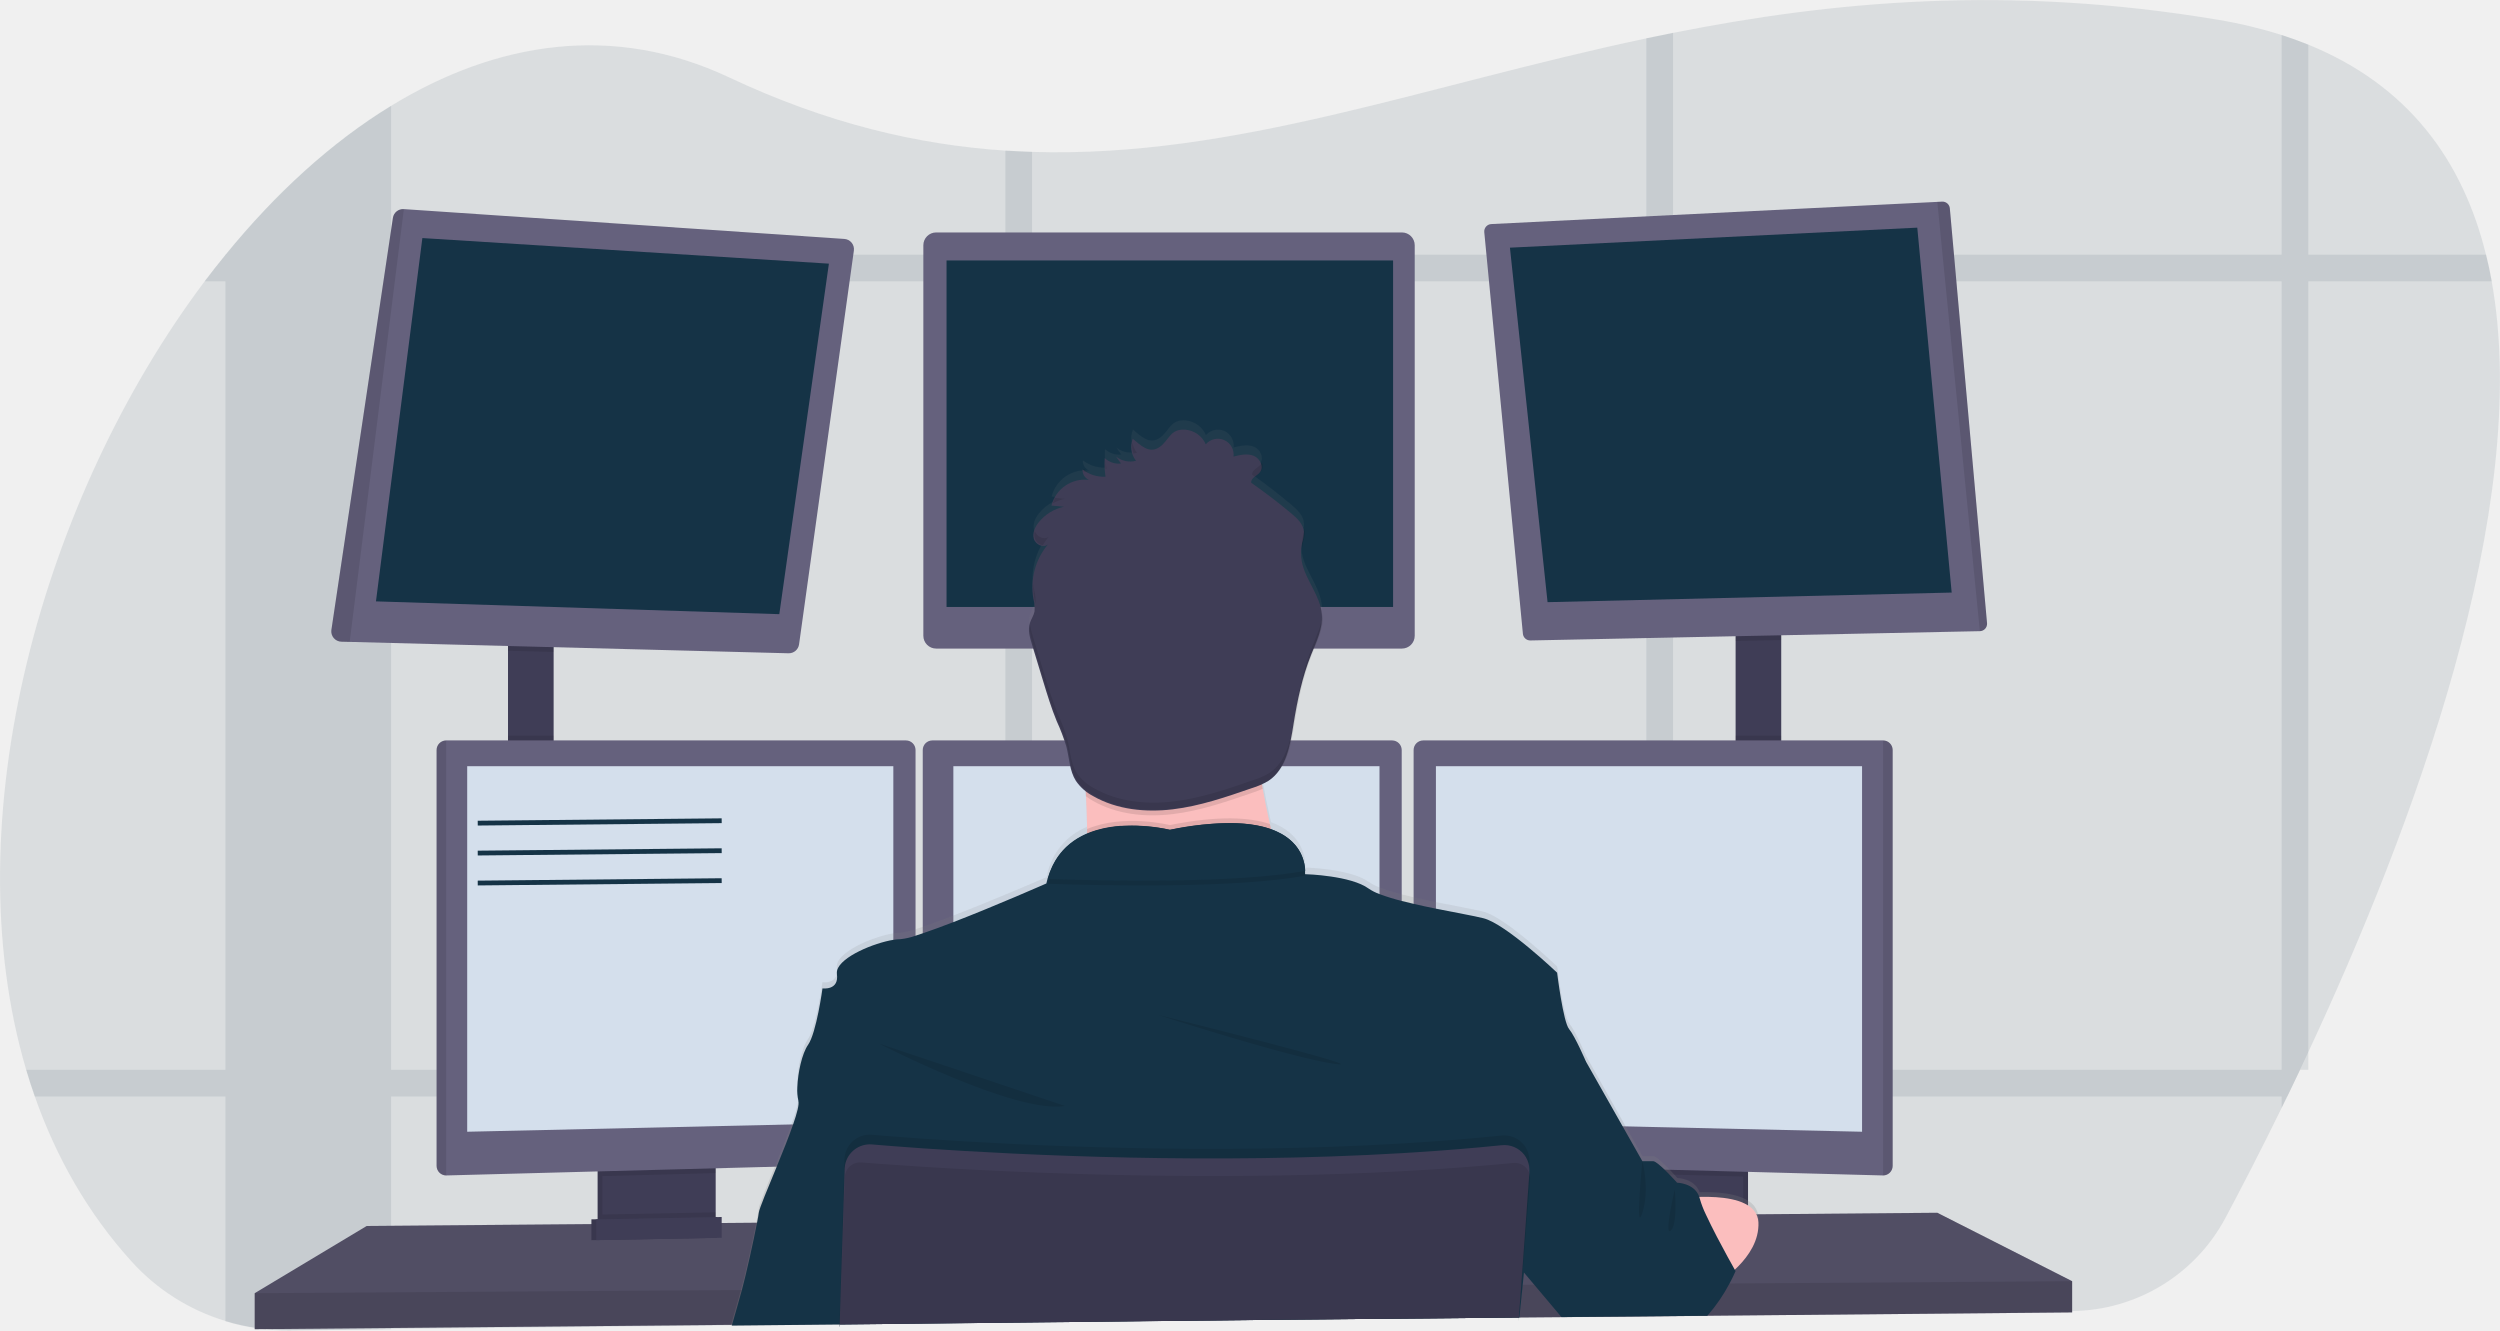
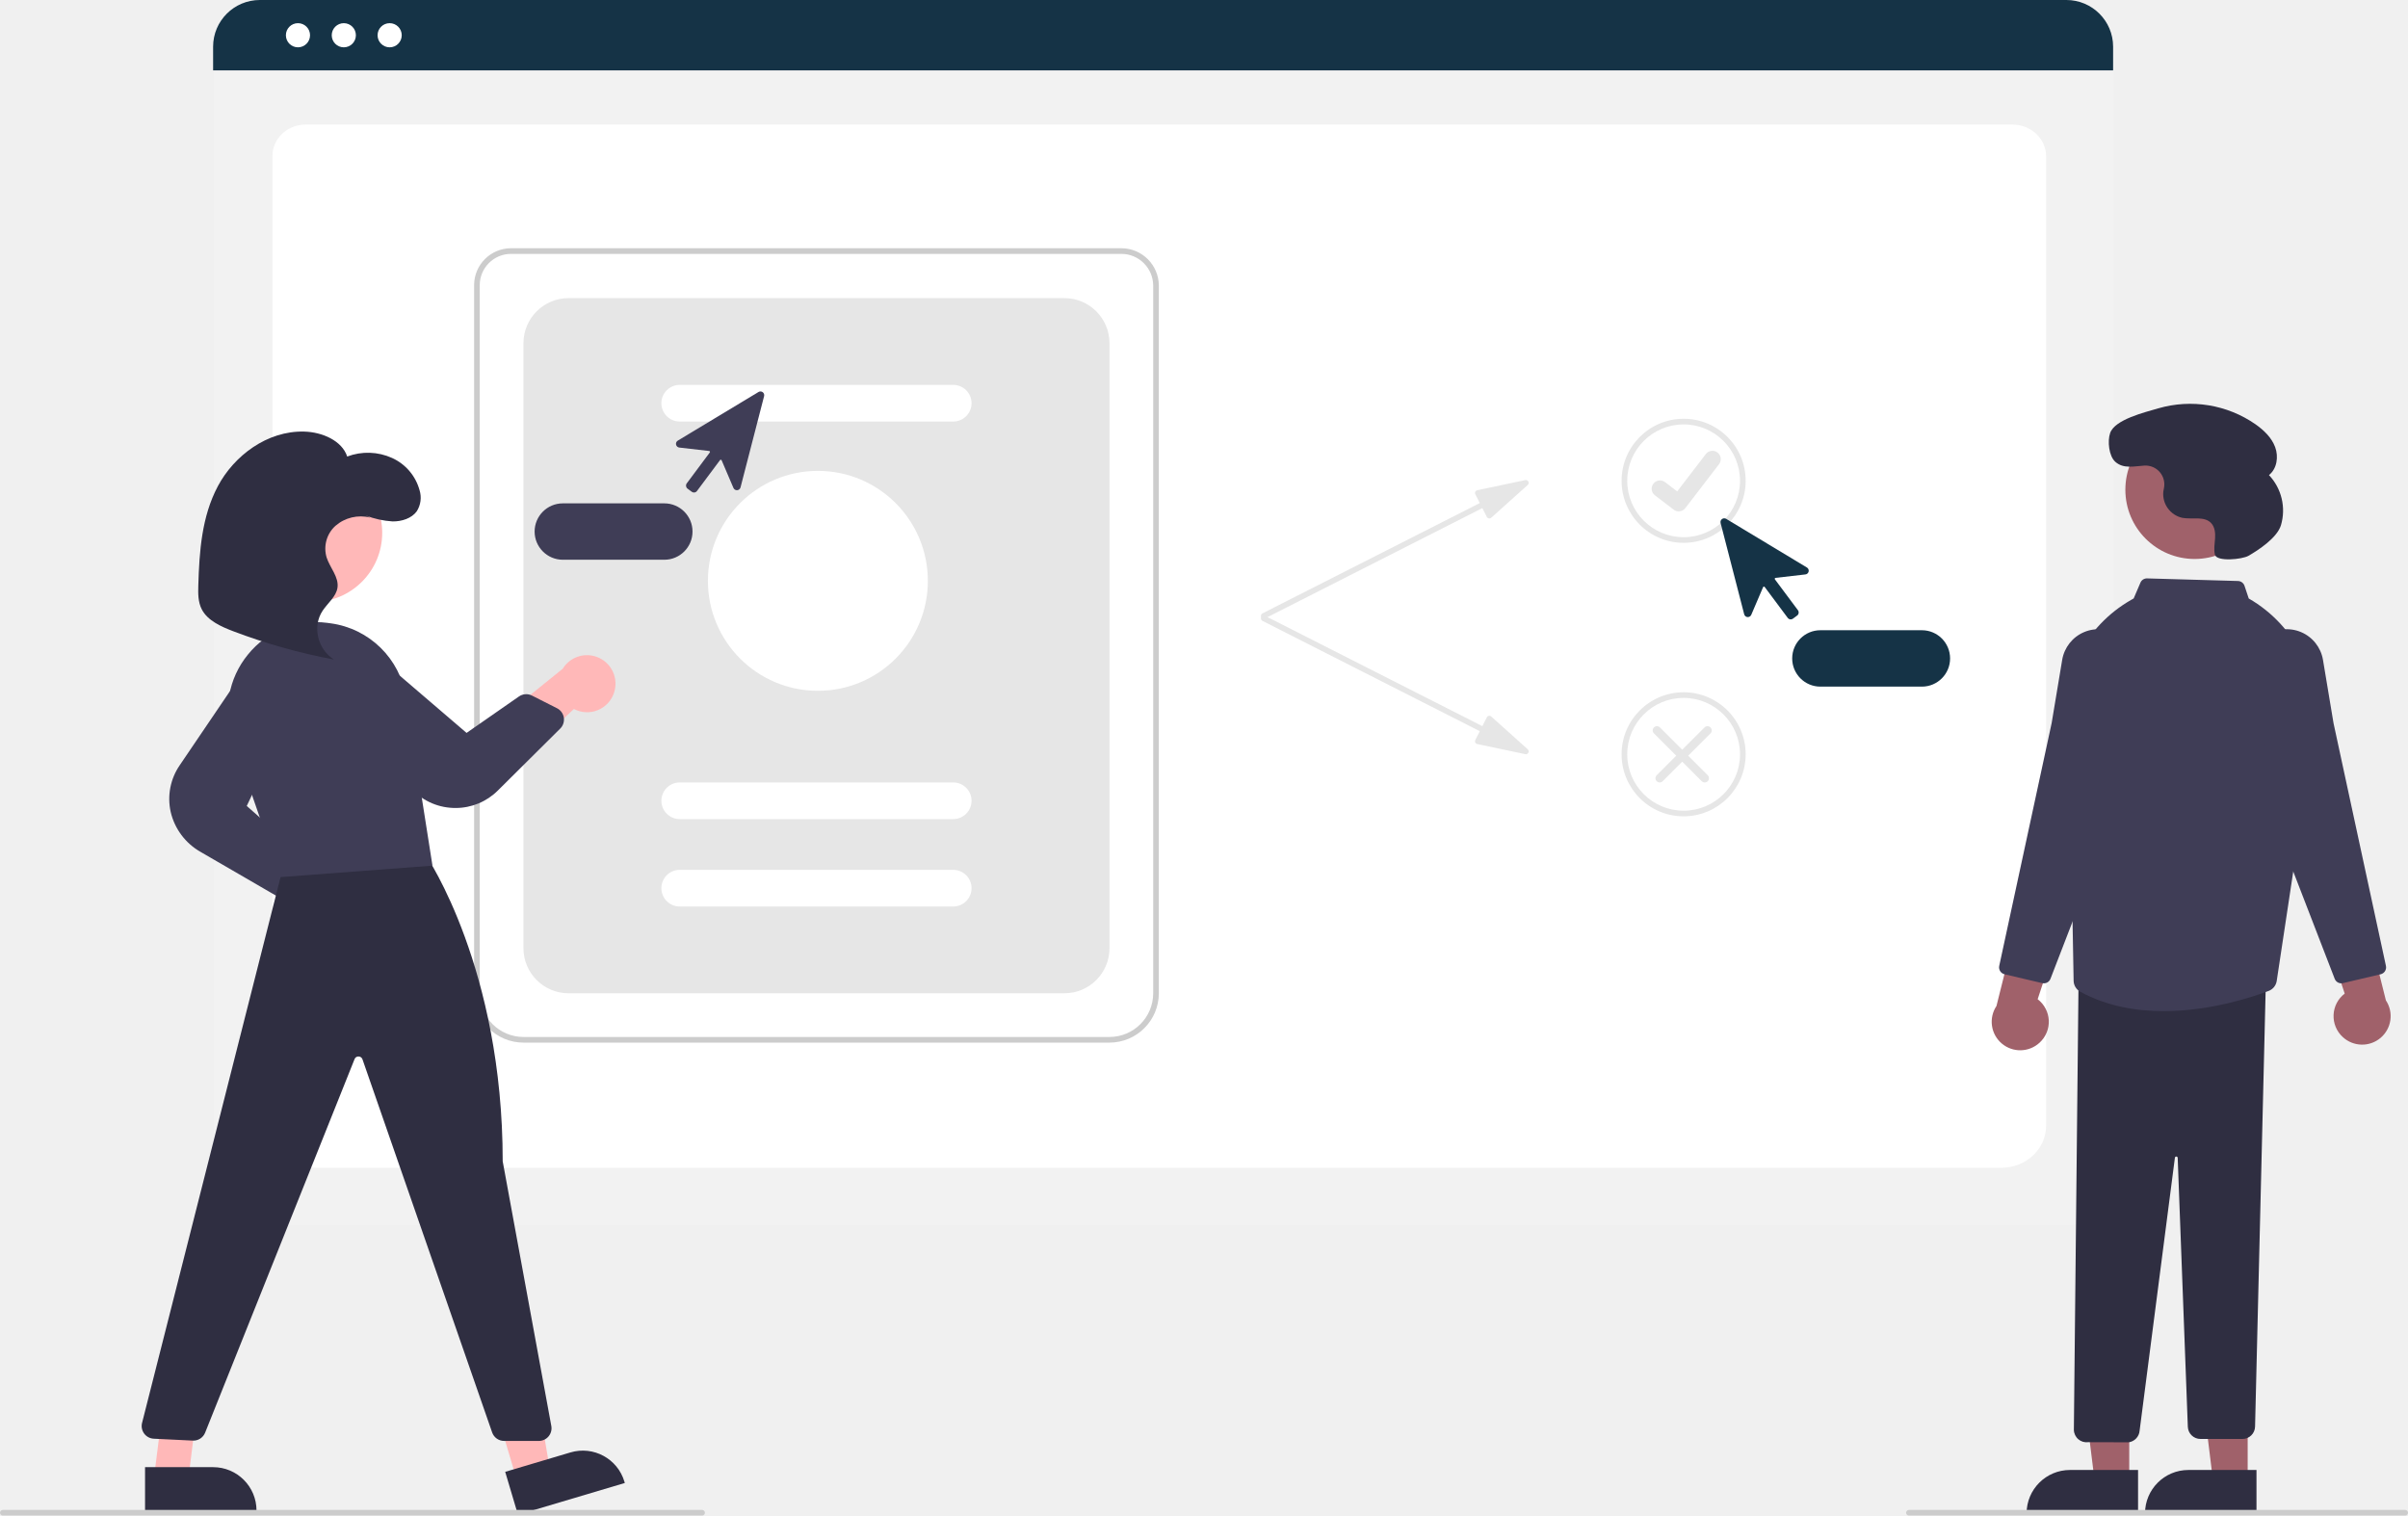
- <svg xmlns="http://www.w3.org/2000/svg" id="59725d3d-bdd8-4af0-9b66-49b8d09410bc" data-name="Layer 1" width="1041.32" height="554.17" viewBox="0 0 1041.32 554.17">
-   <defs>
-     <linearGradient id="dff037aa-d578-4bab-81e7-399360663117" x1="597.75" y1="725.44" x2="597.75" y2="347.69" gradientUnits="userSpaceOnUse">
-       <stop offset="0" stop-color="gray" stop-opacity="0.25" />
-       <stop offset="0.54" stop-color="gray" stop-opacity="0.12" />
-       <stop offset="1" stop-color="gray" stop-opacity="0.1" />
-     </linearGradient>
-   </defs>
-   <path d="M1040.82,611.12q-1.74,3.75-3.47,7.4-2.7,5.67-5.33,11.12c-.78,1.61-1.56,3.19-2.32,4.77-8.6,17.57-16.63,33.11-23.45,45.89A73.21,73.21,0,0,1,942.44,719l-151.65,1.65h-1.6l-13,.14-11.12.12-34.1.37-1.38,0-17.36.19h-.53l-107,1.16-95.51,1-11.11.12-69,.75H429l-44.75.48h-.48l-141.5,1.53-42.33.46a88.07,88.07,0,0,1-26.67-3.82,86.39,86.39,0,0,1-39.09-24.75C116,678.37,102.75,655,93.85,629.64q-1.93-5.49-3.6-11.12C59.44,514.37,97,380,164.6,290.08q4.25-5.64,8.64-11l.07-.08c20.79-25.52,44.1-46.84,68.93-62,44-26.91,92.75-34.49,140.7-11.9,40.57,19.12,78.45,28.11,115.17,30.55,3.71.24,7.42.42,11.11.53,84.23,2.65,163.17-27.7,255.87-47.29,3.69-.78,7.39-1.55,11.12-2.28,66.13-13.16,139.49-20.1,226.73-5.51a189.09,189.09,0,0,1,26.76,6.4q5.77,1.86,11.12,4c41.64,16.94,64.35,48.24,74,87.46q1.37,5.46,2.37,11.11C1134.3,384.41,1084.19,518.23,1040.82,611.12Z" transform="translate(-79.34 -172.91)" fill="#153346" opacity="0.1" />
-   <g opacity="0.1">
-     <path d="M242.24,217V726.62l-42.33.46a88.07,88.07,0,0,1-26.67-3.82V279h.07C194.1,253.45,217.41,232.13,242.24,217Z" transform="translate(-79.34 -172.91)" fill="#153346" />
-     <path d="M1117.24,290.08H164.6q4.25-5.64,8.64-11V279h941.63Q1116.24,284.43,1117.24,290.08Z" transform="translate(-79.34 -172.91)" fill="#153346" />
-     <path d="M1040.82,191.51v427h-3.47q-2.7,5.67-5.33,11.12c-.78,1.61-1.56,3.19-2.32,4.77V187.47Q1035.47,189.33,1040.82,191.51Z" transform="translate(-79.34 -172.91)" fill="#153346" />
-     <path d="M776.21,186.58V720.83l-11.12.12V188.86C768.78,188.08,772.48,187.31,776.21,186.58Z" transform="translate(-79.34 -172.91)" fill="#153346" />
-     <path d="M509.22,236.15V723.73l-11.11.12V235.62C501.82,235.86,505.53,236,509.22,236.15Z" transform="translate(-79.34 -172.91)" fill="#153346" />
-     <path d="M1037.35,618.52q-2.7,5.67-5.33,11.12H93.85q-1.93-5.49-3.6-11.12Z" transform="translate(-79.34 -172.91)" fill="#153346" />
-   </g>
-   <rect x="211.6" y="265.83" width="19" height="57.66" fill="#3f3d56" />
-   <rect x="722.93" y="262.83" width="19" height="61" fill="#3f3d56" />
-   <polygon points="863.1 533.65 863.1 546.65 711.18 548.05 709.56 548.08 651.82 548.61 650.44 548.63 632.89 548.78 632.37 548.78 525.39 549.77 349.78 551.4 349.63 551.4 304.98 551.82 304.5 551.83 106.1 553.65 106.1 538.65 152.75 510.65 246.35 509.87 248.35 509.86 249.01 509.85 251.01 509.82 295.95 509.45 297.96 509.44 298.6 509.43 300.6 509.42 315.01 509.3 315.39 509.29 350.94 508.99 351.23 508.99 628.63 506.65 635.42 506.6 636.1 506.6 641.28 506.55 678.93 506.24 680.93 506.21 682.78 506.19 683.74 506.19 695.45 506.1 697.77 506.07 700.88 506.05 710.63 505.96 726.1 505.83 728.1 505.81 731.58 505.79 732.23 505.79 806.94 505.15 863.1 533.65" fill="#65617d" />
-   <polygon points="863.1 533.65 863.1 546.65 711.18 548.05 709.56 548.08 651.82 548.61 650.44 548.63 632.89 548.78 632.37 548.78 525.39 549.77 349.78 551.4 349.63 551.4 304.98 551.82 304.5 551.83 106.1 553.65 106.1 538.65 152.75 510.65 246.35 509.87 248.35 509.86 249.01 509.85 251.01 509.82 295.95 509.45 297.96 509.44 298.6 509.43 300.6 509.42 315.01 509.3 315.39 509.29 350.94 508.99 351.23 508.99 628.63 506.65 635.42 506.6 636.1 506.6 641.28 506.55 678.93 506.24 680.93 506.21 682.78 506.19 683.74 506.19 695.45 506.1 697.77 506.07 700.88 506.05 710.63 505.96 726.1 505.83 728.1 505.81 731.58 505.79 732.23 505.79 806.94 505.15 863.1 533.65" opacity="0.2" />
-   <path d="M375.44,656.57v24.49a6.13,6.13,0,0,1-3.5,5.54,6,6,0,0,1-2.5.6l-34.9.74a6,6,0,0,1-2.7-.57,6.12,6.12,0,0,1-3.57-5.57V656.57Z" transform="translate(-79.34 -172.91)" fill="#3f3d56" />
-   <path d="M375.44,656.57v24.49a6.13,6.13,0,0,1-3.5,5.54,6,6,0,0,1-2.5.6l-34.9.74a6,6,0,0,1-2.7-.57,6.12,6.12,0,0,1-3.57-5.57V656.57Z" transform="translate(-79.34 -172.91)" opacity="0.1" />
-   <path d="M377.44,656.57v24.49a6.13,6.13,0,0,1-3.5,5.54,6,6,0,0,1-2.5.6l-34.9.74a6,6,0,0,1-2.7-.57,6.12,6.12,0,0,1-3.57-5.57V656.57Z" transform="translate(-79.34 -172.91)" fill="#3f3d56" />
-   <rect x="680.93" y="483.66" width="47.17" height="31.5" fill="#3f3d56" />
-   <rect x="680.93" y="483.66" width="47.17" height="31.5" opacity="0.1" />
-   <rect x="678.93" y="483.66" width="47.17" height="31.5" fill="#3f3d56" />
-   <polygon points="230.6 265.82 230.6 271.55 211.6 271.06 211.6 265.82 230.6 265.82" opacity="0.1" />
-   <path d="M435,277.31l-22.83,164a4.3,4.3,0,0,1-4.37,3.71L225,440.28l-3.47-.09a4.3,4.3,0,0,1-4.16-4.87L243,263.64a4.3,4.3,0,0,1,4.54-3.63L431,272.43A4.29,4.29,0,0,1,435,277.31Z" transform="translate(-79.34 -172.91)" fill="#65617d" />
-   <polygon points="175.93 99.16 156.6 250.49 324.6 255.82 345.26 109.82 175.93 99.16" fill="#153346" />
-   <rect x="384.6" y="96.82" width="204.67" height="173.33" rx="5.33" ry="5.33" fill="#65617d" />
-   <rect x="394.26" y="108.49" width="186" height="144.33" fill="#153346" />
-   <polygon points="741.93 262.82 741.93 266.61 722.93 267 722.93 262.82 741.93 262.82" opacity="0.1" />
-   <path d="M907,432.53a3.08,3.08,0,0,1-3,3.28L716.8,439.68a3.08,3.08,0,0,1-3.13-2.79L697.58,269.61a3.08,3.08,0,0,1,2.92-3.37L886.28,257l2-.1a3.07,3.07,0,0,1,3.22,2.8Z" transform="translate(-79.34 -172.91)" fill="#65617d" />
-   <polygon points="628.93 103.16 798.6 94.82 812.93 246.82 644.6 250.82 628.93 103.16" fill="#153346" />
-   <path d="M907,432.53a3.08,3.08,0,0,1-3,3.28L886.28,257l2-.1a3.07,3.07,0,0,1,3.22,2.8Z" transform="translate(-79.34 -172.91)" opacity="0.1" />
-   <path d="M247.57,260,225,440.28l-3.47-.09a4.3,4.3,0,0,1-4.16-4.87L243,263.64A4.3,4.3,0,0,1,247.57,260Z" transform="translate(-79.34 -172.91)" opacity="0.1" />
-   <rect x="211.6" y="306.41" width="19" height="17.08" opacity="0.1" />
-   <polygon points="298.1 483.65 298.1 488.62 250.93 489.88 250.93 483.65 298.1 483.65" opacity="0.1" />
-   <path d="M460.69,485.27v168.2a4,4,0,0,1-3.85,3.95l-191.65,5.1h-.05a4,4,0,0,1-3.95-3.95V485.27a4,4,0,0,1,3.95-3.95h191.6A4,4,0,0,1,460.69,485.27Z" transform="translate(-79.34 -172.91)" fill="#65617d" />
-   <path d="M265.19,481.32v181.2h-.05a4,4,0,0,1-3.95-3.95V485.27a4,4,0,0,1,3.95-3.95Z" transform="translate(-79.34 -172.91)" opacity="0.1" />
-   <polygon points="194.6 319.15 372.1 319.15 372.1 467.4 194.6 471.4 194.6 319.15" fill="#d4dfec" />
-   <rect x="722.93" y="306.41" width="19" height="17.42" opacity="0.1" />
-   <polygon points="726.1 483.65 726.1 490.06 678.93 488.8 678.93 483.65 726.1 483.65" opacity="0.1" />
-   <path d="M867.69,485.27v173.3a4,4,0,0,1-4,3.95h0L672,657.42a4,4,0,0,1-3.85-3.95V485.27a4,4,0,0,1,3.95-3.95h191.6A4,4,0,0,1,867.69,485.27Z" transform="translate(-79.34 -172.91)" fill="#65617d" />
-   <path d="M867.69,485.27v173.3a4,4,0,0,1-4,3.95h0V481.32h0A4,4,0,0,1,867.69,485.27Z" transform="translate(-79.34 -172.91)" opacity="0.1" />
-   <polygon points="775.6 319.15 598.1 319.15 598.1 467.4 775.6 471.4 775.6 319.15" fill="#d4dfec" />
-   <path d="M663.19,485.27v168.2a4,4,0,0,1-3.85,3.95l-191.65,5.1h0a4,4,0,0,1-4-3.95V485.27a4,4,0,0,1,3.95-3.95h191.6A4,4,0,0,1,663.19,485.27Z" transform="translate(-79.34 -172.91)" fill="#65617d" />
-   <polygon points="397.1 319.15 574.6 319.15 574.6 467.4 397.1 471.4 397.1 319.15" fill="#d4dfec" />
-   <polygon points="863.1 533.65 863.1 546.65 711.18 548.05 709.56 548.08 651.82 548.61 650.44 548.63 632.89 548.78 632.37 548.78 525.39 549.77 349.78 551.4 349.63 551.4 304.98 551.82 304.5 551.83 106.1 553.65 106.1 538.65 308.61 537.32 309.09 537.32 350.08 537.04 350.27 537.04 633.35 535.17 633.64 535.17 633.81 535.16 634.28 535.16 639.07 535.13 640.53 535.13 715.02 534.63 719.42 534.61 720.4 534.6 863.1 533.65" opacity="0.1" />
-   <circle cx="487.26" cy="272.16" r="51.33" fill="#fbbebe" />
-   <path d="M383.74,725.09c0-.11.06-.23.1-.35,1-3.59,2.78-9.66,4.11-14.51.17-.6.33-1.19.48-1.75,1.47-5.47,4.33-18.28,5.92-26.27.56-2.81,1-5,1.09-6.1.2-1.69,3.21-8.92,6.62-17.23,2.39-5.84,5-12.22,6.91-17.6a61.38,61.38,0,0,0,2.93-9.85,5.1,5.1,0,0,0,0-2.13,14.69,14.69,0,0,1-.48-3.5v0c-.23-6.2,1.62-16,4.48-20.11,3.5-5,6-23.66,6-23.66s5.18.75,6-3.53a6.15,6.15,0,0,0,.1-1.4,7.41,7.41,0,0,0-.09-1.11c-.89-6.24,14.72-12.88,23.5-14.31a19.67,19.67,0,0,1,3-.28,27.24,27.24,0,0,0,6.25-1.44q1.4-.43,3-1c3.68-1.24,8.08-2.88,12.75-4.68,17.56-6.81,38.82-16,38.82-16,.15-.71.32-1.39.51-2.06a27.71,27.71,0,0,1,16.35-18.93h0c0-.66,0-1.33,0-2,0-3.45-.15-7-.3-10.54,0-.69-.06-1.38-.1-2.07,0-.2,0-.41,0-.61s0-.35,0-.52c0-.7-.07-1.4-.11-2.09l-.18-.14a16.41,16.41,0,0,1-3.9-4.2,15.27,15.27,0,0,1-1.42-3c-1.25-3.39-1.54-7.17-2.38-10.75l-.18-.74a84,84,0,0,0-4-10.58c-2.21-5.42-3.91-11-5.6-16.65q-1.54-5.13-3.11-10.28l-1.58-5.24c-.3-1-.6-2-.83-3v0a13.27,13.27,0,0,1-.26-1.4,0,0,0,0,1,0,0,10,10,0,0,1,.24-4.61,32.09,32.09,0,0,1,1.32-3,7.87,7.87,0,0,0,.5-1.38v0a3,3,0,0,0,.08-.32,5.65,5.65,0,0,0,.11-1.08,18.46,18.46,0,0,0-.52-3.89.07.07,0,0,1,0-.05,2.56,2.56,0,0,0-.05-.27,25.48,25.48,0,0,1-.36-3,28.45,28.45,0,0,1,3.47-15.57l.19-.36a25.22,25.22,0,0,1,1.84-2.78h0c.31-.42.63-.82,1-1.22-1.4,1.34-3.7.75-5-.69a3.61,3.61,0,0,1-.55-.75,3.81,3.81,0,0,1-.23-.45c-.05-.12-.09-.25-.13-.38-.7-2.45.52-5.06,2.12-7.05a18.49,18.49,0,0,1,5.74-4.7h0a3.84,3.84,0,0,1,.4-.21,17.12,17.12,0,0,1,2.64-1.06h0a15.06,15.06,0,0,1,1.63-.44l-3.71-.34-1.5-.14a14.49,14.49,0,0,1,13-10.91h1.08a11.73,11.73,0,0,1,1.57.13,4.44,4.44,0,0,1-2.65-4.33,14.41,14.41,0,0,0,9.19,3.06h.38a30,30,0,0,1-.34-3.27h0a0,0,0,0,1,0,0,0,0,0,0,1,0,0,33.19,33.19,0,0,1,0-4.46,8.44,8.44,0,0,0,6.78,2.26l-2.08-2.9a9.49,9.49,0,0,0,6.56,2.05l.48-.05a7,7,0,0,0,1.19-.23l.09,0c-.19-.24-.36-.49-.53-.75l-.06-.12a9.67,9.67,0,0,1-1-2.09,6.59,6.59,0,0,1-.24-.87h0a8.75,8.75,0,0,1,.45-5.45c3.23,2.7,6.77,6.39,11,3.6s4.37-7.91,11-7.39a10.2,10.2,0,0,1,8.41,6.12,6.75,6.75,0,0,1,7.67-1.75,6.85,6.85,0,0,1,3.88,6.89c2.75-.69,5.71-1.37,8.35-.33s4.34,4.41,2.84,6.66a1.43,1.43,0,0,1-.14.2c-1.23,1.59-3.95,2.46-3.66,4.46l.42.3,1.3.94a.05.05,0,0,1,0,0q7.65,5.52,14.9,11.6c2.48,2.08,5.12,4.58,5.29,7.83a8.64,8.64,0,0,1-.24,2.37h0c-.16.78-.38,1.56-.55,2.34a19.51,19.51,0,0,0-.34,6.05h0c.07.59.16,1.17.27,1.76,1.53,7.73,7.71,14.11,8.32,22l0,.56a17.78,17.78,0,0,1-.07,2.53c-.46,4.8-2.68,9.41-4.48,14-.11.28-.22.56-.32.84-3.47,9-5.47,18.59-7,28.16a100.26,100.26,0,0,1-2,10.09A26.73,26.73,0,0,1,611,492.07a16.22,16.22,0,0,1-3.36,3,18.67,18.67,0,0,1-2.65,1.41s0,0,0,.06c.11.61.2,1.22.31,1.83.06.32.11.64.17,1h0a.14.14,0,0,0,0,.06c.84,4.73,1.8,9.36,2.81,13.76l.51,2.19c12.6,4.55,14.09,13.87,14.18,17.44a9.64,9.64,0,0,1,0,1.43s19,.5,26.5,6a20.34,20.34,0,0,0,4.51,2.3,83,83,0,0,0,9.25,2.89c1.61.42,3.29.83,5,1.23,3,.69,6.18,1.36,9.25,2,8.19,1.65,15.9,3,19.81,4,9.33,2.36,30.67,22.82,30.67,22.82s2.5,20.64,5,23.65,7,13.59,7,13.59l16.54,29.41,7,12.37h4.5c.62,0,1.84.88,3.21,2.1,1.19,1.06,2.51,2.38,3.67,3.58l1.92,2.05,1.2,1.33s7.27.18,9.24,5.93c5.92-.17,13.19.22,18.28,2.5a14.14,14.14,0,0,1,2,1.08,8.68,8.68,0,0,1,4.13,5.66,8.34,8.34,0,0,1,.18,1.44c0,.57,0,1.14,0,1.7-.36,7.57-5.29,13.87-9.82,18.11l.32.57s-.15.36-.44,1c-.08.19-.18.4-.29.64h0c-.59,1.26-1.53,3.15-2.76,5.36a63.31,63.31,0,0,1-9.57,13.17l-.29.3-57.74.53-.17-.2L719.87,708l-5.57-6.64-.17-.21-.16,1.59-.54,5.3-1.3,12.81-.07.64,0,.17-.15,1.48.11-1.48h-.29l-107,1L429.11,724.6l0,.84h-.14l0-.84-44.75.48Z" transform="translate(-79.34 -172.91)" fill="url(#dff037aa-d578-4bab-81e7-399360663117)" />
-   <path d="M617.94,550.07s-99.5,12-90,0c3.44-4.34,4.39-17.2,4.2-31.85-.06-4.45-.22-9.06-.45-13.65-1.1-22-3.75-43.5-3.75-43.5s87-41,77-8.5c-4,13.13-2.69,31.57.35,48.88.89,5.05,1.92,10,3,14.7A344.67,344.67,0,0,0,617.94,550.07Z" transform="translate(-79.34 -172.91)" fill="#fbbebe" />
-   <path d="M617.94,550.07s-99.5,12-90,0c3.44-4.34,4.39-17.2,4.2-31.85,15.17-6.48,34.47-1.65,34.47-1.65,20.32-4.05,33.35-3.26,41.68-.42A344.67,344.67,0,0,0,617.94,550.07Z" transform="translate(-79.34 -172.91)" opacity="0.1" />
-   <path d="M429.08,725.44l0-.84,175.62-1.91,107-1H712l-.11,1.48.15-1.48h.19l0-.17,1.37-13.45.52-5.09.16-1.59.14-1.33,6.18-20.61,6.18-20.58,5.2-17.33,7.94-26.48s-4.5-10.5-7-13.5-5-23.5-5-23.5-21.34-20.33-30.67-22.67c-3.91-1-11.63-2.33-19.83-4-3.07-.62-6.22-1.28-9.25-2-1.71-.39-3.39-.8-5-1.21a87.91,87.91,0,0,1-9.25-2.86,20.7,20.7,0,0,1-4.5-2.29c-7.35-5.39-25.77-6-26.48-6h0a.42.42,0,0,1,0-.07v-.09a10.26,10.26,0,0,0,0-1.26c0-.4,0-.87-.09-1.4,0-.16,0-.33-.07-.5-.05-.36-.11-.74-.2-1.14a5,5,0,0,0-.12-.53,17.21,17.21,0,0,0-1.25-3.49c-.07-.16-.16-.33-.24-.49a18.25,18.25,0,0,0-1.7-2.63c-.13-.17-.27-.35-.42-.52a19.58,19.58,0,0,0-2.72-2.64c-.27-.21-.55-.43-.84-.63a4.67,4.67,0,0,0-.51-.36l-.89-.58-.83-.48c-.73-.4-1.5-.79-2.34-1.16-.26-.12-.54-.23-.82-.34s-.72-.28-1.09-.42l-.06,0L608,518c-.57-.19-1.15-.36-1.76-.53l-.93-.24-1-.23-1-.21c-1-.2-2.07-.38-3.19-.52l-1.14-.14-1.17-.12-1.21-.1-1.72-.1-2-.07a124.68,124.68,0,0,0-26.24,2.79,72.27,72.27,0,0,0-18.26-1.68l-.87,0-1,.06-.64,0-1.29.12c-.43,0-.87.09-1.3.15s-.88.11-1.31.18l-.66.11c-.65.11-1.31.23-2,.37q-.33.06-.66.15c-.87.19-1.74.42-2.6.68-.43.12-.86.26-1.29.41-.22.06-.43.14-.64.22l-.64.23-.63.25-.75.3c-.38.16-.75.33-1.12.51-.21.09-.42.19-.62.3s-.41.2-.6.31a27.75,27.75,0,0,0-6.21,4.38l-.51.49-.5.51c-.17.17-.33.35-.49.53a23.82,23.82,0,0,0-1.82,2.25c-.16.21-.31.42-.46.64a26.69,26.69,0,0,0-1.72,2.92c-.13.24-.25.49-.37.73a32.7,32.7,0,0,0-2,5.25q-.28,1-.51,2S494,550.24,476.44,557c-4.67,1.8-9.07,3.43-12.75,4.66-1.07.36-2.07.69-3,1a26.7,26.7,0,0,1-6.25,1.44,19.67,19.67,0,0,0-3,.28c-8.07,1.31-21.9,7-23.41,12.71a3.69,3.69,0,0,0-.1,1.4s0,.07,0,.11c1,7-6,6-6,6s-2.5,18.5-6,23.5c-2.53,3.6-4.26,11.63-4.48,17.69v0a19.61,19.61,0,0,0,.44,5.63c0,.05,0,.1,0,.14.4,1.34-.56,5-2.19,9.69-1.77,5.15-4.35,11.55-6.83,17.59-3.74,9.12-7.26,17.4-7.48,19.22-.09.81-.35,2.26-.71,4.13-1.46,7.62-4.7,22.13-6.3,28-1.19,4.38-2.92,10.38-4.11,14.5,0,.12-.07.24-.1.35L429,724.6l0,.84h.14Z" transform="translate(-79.34 -172.91)" fill="#153346" />
-   <path d="M445.44,607.57s57,29.5,77.5,26Z" transform="translate(-79.34 -172.91)" opacity="0.1" />
-   <path d="M561.44,595.57s55.5,18,74,20.5S561.44,595.57,561.44,595.57Z" transform="translate(-79.34 -172.91)" opacity="0.1" />
-   <path d="M623,537.65c-29,5.34-83.6,4.19-107.2,3.38,8.65-31,50.83-20.46,50.83-20.46C618.84,510.15,622.84,531.77,623,537.65Z" transform="translate(-79.34 -172.91)" opacity="0.1" />
-   <path d="M623,535.65c-29,5.34-83.6,4.19-107.2,3.38,8.65-31,50.83-20.46,50.83-20.46C618.84,508.15,622.84,529.77,623,535.65Z" transform="translate(-79.34 -172.91)" fill="#153346" />
-   <path d="M776.94,672.32s34.16-5.25,34.83,9.75-17.42,25.48-17.42,25.48Z" transform="translate(-79.34 -172.91)" fill="#fbbebe" />
-   <path d="M605.29,501.45a47,47,0,0,1-4.5,1.74c-10.78,3.72-21.65,7.47-33,8.83s-23.26.16-33.16-5.5a28.77,28.77,0,0,1-3-1.95c-1.1-22-3.75-43.5-3.75-43.5s87-41,77-8.5C600.9,465.7,602.25,484.14,605.29,501.45Z" transform="translate(-79.34 -172.91)" opacity="0.1" />
-   <path d="M552.52,364.84a9.47,9.47,0,0,1-8.32-1.75l2.08,2.89a8.47,8.47,0,0,1-6.78-2.25,34.08,34.08,0,0,0,.32,7.75,14.52,14.52,0,0,1-9.56-3,4.42,4.42,0,0,0,2.64,4.31,14.34,14.34,0,0,0-15.6,10.71l5.22.48a18.47,18.47,0,0,0-10.44,6.37c-1.6,2-2.82,4.56-2.12,7s4.08,4,5.92,2.26a27.94,27.94,0,0,0-6.1,22.79,14.47,14.47,0,0,1,.46,5.26c-.33,1.65-1.37,3.08-1.89,4.69-1,2.92-.05,6.09.84,9l4.69,15.42c1.7,5.57,3.39,11.15,5.61,16.54a82.08,82.08,0,0,1,4,10.51c1.26,4.84,1.31,10.14,4,14.37a19.93,19.93,0,0,0,7.18,6.33c9.89,5.66,21.84,6.86,33.16,5.5s22.18-5.11,32.95-8.83a31,31,0,0,0,6.84-3c7.45-4.88,9.11-14.86,10.5-23.65,1.55-9.8,3.62-19.58,7.29-28.8,2.18-5.49,5-11.06,4.52-16.94-.61-7.81-6.79-14.14-8.32-21.82a19,19,0,0,1,.07-7.77,17.66,17.66,0,0,0,.79-4.7c-.17-3.22-2.81-5.7-5.29-7.77Q609.11,380,600.52,374c-.29-2,2.43-2.86,3.66-4.44,1.74-2.23-.06-5.77-2.7-6.81s-5.6-.36-8.35.33a6.59,6.59,0,0,0-11.55-5.11,10.2,10.2,0,0,0-8.42-6.08c-6.63-.52-6.76,4.55-11,7.34s-7.74-.89-11-3.57A9.28,9.28,0,0,0,552.52,364.84Z" transform="translate(-79.34 -172.91)" fill="#3f3d56" />
-   <path d="M802.27,702.32s-.89,2.12-2.53,5.19a69,69,0,0,1-9,13.17l-.27.29-1.62,0-57.74.53-1.38,0-.17-.2-11.2-13.29L714.14,703l-.17-.21-.36-.42-.2-.24-.26-.31-8.21-9.74,3-12.5,5.11-21.06.13-.51,1-4,.71-3,2.38-9.78,8.16-33.65,14.5,7.5,15.29,27,8.21,14.5h4.5c.85,0,2.8,1.64,4.76,3.53.7.67,1.4,1.38,2,2,1.78,1.84,3.19,3.42,3.19,3.42s7.29.16,9.25,5.9a7,7,0,0,1,.25.85,40.3,40.3,0,0,0,2.53,6.56c1.29,2.81,2.91,6,4.55,9.19,3.05,5.85,6.15,11.42,7.29,13.44l.14.25Z" transform="translate(-79.34 -172.91)" fill="#153346" />
-   <path d="M716.37,657.17l-.1,1.43v.1l-.17,2.3-1.33,18.51-1.61,22.3-.46,6.28-1,13.44v.17l-107,1L429.11,724.6l0,.84h-.14l0-.84v-.28l.45-14.36.86-28.06.74-23.79.07-2.37a10.53,10.53,0,0,1,11.42-10.17c4.72.4,10.85.89,18.18,1.41l3,.22c42.33,2.94,120.56,6.74,199.5,2,1.66-.09,3.33-.19,5-.31,12.24-.77,24.47-1.76,36.58-3a10.53,10.53,0,0,1,11.6,11.23Z" transform="translate(-79.34 -172.91)" opacity="0.1" />
-   <path d="M429.08,725.44l0-.84,175.62-1.91,107-1H712v-.17l1-13.44.43-6,1.64-22.61,1.29-17.9,0-.44a10.62,10.62,0,0,0-.11-2.47.3.3,0,0,0,0-.1,10.39,10.39,0,0,0-2-4.64,10.54,10.54,0,0,0-9.42-4c-12.11,1.24-24.34,2.23-36.58,3-1.67.12-3.34.22-5,.31-78.94,4.69-157.17.89-199.5-2l-3-.22c-7.33-.52-13.46-1-18.18-1.41a10.54,10.54,0,0,0-11.24,8.53,11,11,0,0,0-.18,1.64l-.68,22.16L429.54,710l-.44,14.36v.28l0,.84Z" transform="translate(-79.34 -172.91)" fill="#3f3d56" />
-   <path d="M716.67,664.18l-1.23,15.33-1.83,22.85-.46,5.72-1,12.81-.06.64v.17h0l-.15,1.48.11-1.48h-.29l-107,1L429.11,724.6v-.28l.49-14.36,1-28.06.64-18.65A6.36,6.36,0,0,1,434.3,658a6.25,6.25,0,0,1,3.78-.9c2.1.17,4.68.37,7.69.59,4.89.36,10.92.78,17.94,1.22,13,.82,29.31,1.7,48,2.42,52,2,122.2,2.67,188.88-3.17,3-.26,6.1-.55,9.13-.84a6.26,6.26,0,0,1,3.48.66,5.16,5.16,0,0,1,.86.54,6.14,6.14,0,0,1,2,2.46,3.56,3.56,0,0,1,.25.61A6.28,6.28,0,0,1,716.67,664.18Z" transform="translate(-79.34 -172.91)" opacity="0.1" />
-   <path d="M377.44,677.87v3.19a6.13,6.13,0,0,1-3.5,5.54l-40.1.77a6.12,6.12,0,0,1-3.57-5.57v-3Z" transform="translate(-79.34 -172.91)" opacity="0.1" />
-   <polygon points="298.6 515.57 246.35 516.57 246.35 507.9 298.6 506.9 298.6 515.57" fill="#3f3d56" />
-   <polygon points="298.6 515.57 246.35 516.57 246.35 507.9 298.6 506.9 298.6 515.57" opacity="0.1" />
-   <polygon points="300.6 515.57 248.35 516.57 248.35 507.9 300.6 506.9 300.6 515.57" fill="#3f3d56" />
-   <g opacity="0.1">
-     <path d="M552.93,361.56a9.75,9.75,0,0,1-1.89-4.34,9.49,9.49,0,0,0,.42,4.6A9,9,0,0,0,552.93,361.56Z" transform="translate(-79.34 -172.91)" />
-     <path d="M540.23,368.2a35.12,35.12,0,0,1-.37-3.7c0,1.23,0,2.47,0,3.71Z" transform="translate(-79.34 -172.91)" />
-     <path d="M621.73,401.57a18.34,18.34,0,0,1,.36-2.65,18,18,0,0,0,.8-4.69,6.16,6.16,0,0,0-.16-1.06c-.17.92-.44,1.84-.64,2.75A19.14,19.14,0,0,0,621.73,401.57Z" transform="translate(-79.34 -172.91)" />
-     <path d="M600.93,370.67l1.09.79a19.71,19.71,0,0,0,2.57-2.22,3.67,3.67,0,0,0,.38-3.64,3,3,0,0,1-.38.64C603.36,367.82,600.64,368.69,600.93,370.67Z" transform="translate(-79.34 -172.91)" />
-     <path d="M518.76,380.29a12.32,12.32,0,0,0-.87,2.28,18.16,18.16,0,0,1,5-1.89Z" transform="translate(-79.34 -172.91)" />
-     <path d="M532.55,369.41a14.83,14.83,0,0,1-1.88-1.23,4.25,4.25,0,0,0,.09,1.18A11.86,11.86,0,0,1,532.55,369.41Z" transform="translate(-79.34 -172.91)" />
-     <path d="M630.32,428.33c-.41,4.85-2.67,9.52-4.5,14.12-3.67,9.22-5.74,19-7.29,28.81-1.39,8.79-3,18.77-10.5,23.64a30,30,0,0,1-6.83,3c-10.78,3.73-21.65,7.47-33,8.83s-23.26.17-33.16-5.49a20,20,0,0,1-7.18-6.33c-2.67-4.23-2.72-9.53-4-14.37a82.21,82.21,0,0,0-4-10.52c-2.21-5.38-3.91-11-5.6-16.53q-2.35-7.71-4.69-15.43a28.81,28.81,0,0,1-1.14-4.75c-.39,2.56.37,5.24,1.14,7.75q2.34,7.73,4.69,15.43c1.69,5.57,3.39,11.15,5.6,16.53a82.21,82.21,0,0,1,4,10.52c1.26,4.84,1.31,10.14,4,14.37a20,20,0,0,0,7.18,6.33c9.9,5.66,21.84,6.85,33.16,5.49s22.18-5.1,33-8.83a30,30,0,0,0,6.83-3c7.45-4.87,9.11-14.85,10.5-23.64,1.55-9.81,3.62-19.59,7.29-28.81,2.18-5.48,5-11.05,4.52-16.94C630.34,428.45,630.32,428.39,630.32,428.33Z" transform="translate(-79.34 -172.91)" />
-     <path d="M510.63,424.46s0-.07,0-.11a14,14,0,0,0-.46-5.25,26.59,26.59,0,0,1-.39-3.32,27.35,27.35,0,0,0,.39,6.32C510.33,422.88,510.51,423.67,510.63,424.46Z" transform="translate(-79.34 -172.91)" />
-     <path d="M513.68,400a27.74,27.74,0,0,1,2.61-3.67c-1.83,1.75-5.21.19-5.92-2.24a5.83,5.83,0,0,0,0,3A4.39,4.39,0,0,0,513.68,400Z" transform="translate(-79.34 -172.91)" />
-   </g>
-   <path d="M763.44,656.57s3.17,11.5,0,21.5S763.44,656.57,763.44,656.57Z" transform="translate(-79.34 -172.91)" opacity="0.1" />
-   <path d="M776.94,668.3s1.33,14.6-1.67,17.19S776.94,668.3,776.94,668.3Z" transform="translate(-79.34 -172.91)" opacity="0.1" />
-   <line x1="198.99" y1="342.86" x2="300.6" y2="341.86" fill="none" stroke="#153346" stroke-miterlimit="10" stroke-width="2" />
-   <line x1="198.99" y1="355.33" x2="300.6" y2="354.34" fill="none" stroke="#153346" stroke-miterlimit="10" stroke-width="2" />
-   <line x1="198.99" y1="367.81" x2="300.6" y2="366.81" fill="none" stroke="#153346" stroke-miterlimit="10" stroke-width="2" />
+ <svg xmlns="http://www.w3.org/2000/svg" id="f106239e-11e8-4e13-86a1-113d5b2bcf51" data-name="Layer 1" width="854" height="537.526" viewBox="0 0 854 537.526">
+   <path d="M906.149,615.785H265.311a16.519,16.519,0,0,1-16.5-16.5V204.131a12.102,12.102,0,0,1,12.088-12.088H910.352a12.311,12.311,0,0,1,12.297,12.297V599.285A16.519,16.519,0,0,1,906.149,615.785Z" transform="translate(-173 -181.2372)" fill="#f2f2f2" />
+   <path d="M882.772,595.418H285.527c-8.755,0-15.878-6.67-15.878-14.868V236.445c0-6.08,5.278-11.027,11.766-11.027H886.689c6.595,0,11.961,5.028,11.961,11.209V580.55C898.65,588.748,891.527,595.418,882.772,595.418Z" transform="translate(-173 -181.2372)" fill="#fff" />
+   <path d="M922.419,206.187H248.579V197.787a16.574,16.574,0,0,1,16.56-16.55H905.859a16.574,16.574,0,0,1,16.56,16.55Z" transform="translate(-173 -181.2372)" fill="#153346" />
+   <circle cx="105.674" cy="12.5" r="4.283" fill="#fff" />
+   <circle cx="121.933" cy="12.5" r="4.283" fill="#fff" />
+   <circle cx="138.192" cy="12.5" r="4.283" fill="#fff" />
+   <path d="M566.482,551.02H358.644a17.52,17.52,0,0,1-17.5-17.5V282.366a13.103,13.103,0,0,1,13.088-13.088H570.685a13.312,13.312,0,0,1,13.297,13.297V533.52A17.52,17.52,0,0,1,566.482,551.02ZM354.232,271.278a11.101,11.101,0,0,0-11.088,11.088v251.154a15.517,15.517,0,0,0,15.5,15.5h207.839a15.518,15.518,0,0,0,15.5-15.5V282.575a11.31,11.31,0,0,0-11.297-11.297Z" transform="translate(-173 -181.2372)" fill="#ccc" />
+   <path d="M374.644,533.52h175.839a16,16,0,0,0,16-16V302.972a16,16,0,0,0-16-16H374.644a16,16,0,0,0-16,16V517.52A16,16,0,0,0,374.644,533.52Z" transform="translate(-173 -181.2372)" fill="#e6e6e6" />
+   <path d="M511.063,330.746h-97a6.5,6.5,0,0,1,0-13h97a6.5,6.5,0,1,1,0,13Z" transform="translate(-173 -181.2372)" fill="#fff" />
+   <path d="M511.063,471.746h-97a6.5,6.5,0,0,1,0-13h97a6.5,6.5,0,1,1,0,13Z" transform="translate(-173 -181.2372)" fill="#fff" />
+   <path d="M511.063,502.746h-97a6.5,6.5,0,0,1,0-13h97a6.5,6.5,0,1,1,0,13Z" transform="translate(-173 -181.2372)" fill="#fff" />
+   <circle cx="290.063" cy="206.009" r="39" fill="#fff" />
+   <path d="M713.947,351.509,696.91,355.102a1,1,0,0,0-.686,1.431l1.587,3.127-77.044,39.107a1.0 1,0,1,0,.905,1.783l77.044-39.107,1.587,3.128a1.0 1,0,0,0,1.56.292l12.957-11.632A1,1,0,0,0,713.947,351.509Z" transform="translate(-173 -181.2372)" fill="#e6e6e6" />
+   <path d="M713.947,448.715l-17.037-3.593a1,1,0,0,1-.686-1.431l1.587-3.127-77.044-39.107a1.0 1,0,1,1,.905-1.783l77.044,39.107,1.587-3.128a1.0 1,0,0,1,1.56-.292l12.957,11.632A1,1,0,0,1,713.947,448.715Z" transform="translate(-173 -181.2372)" fill="#e6e6e6" />
+   <path d="M770.102,373.763a22,22,0,1,1,22-22A22.025,22.025,0,0,1,770.102,373.763Zm0-42a20,20,0,1,0,20,20A20.023,20.023,0,0,0,770.102,331.763Z" transform="translate(-173 -181.2372)" fill="#e6e6e6" />
+   <path d="M770.102,470.763a22,22,0,1,1,22-22A22.025,22.025,0,0,1,770.102,470.763Zm0-42a20,20,0,1,0,20,20A20.023,20.023,0,0,0,770.102,428.763Z" transform="translate(-173 -181.2372)" fill="#e6e6e6" />
+   <path id="a52d33ee-34c0-426d-bf77-f0f4463d7cbc" data-name="Path 395" d="M768.359,362.604a2.93,2.93,0,0,1-1.763-.586l-.032-.024-6.64-5.079a2.951,2.951,0,1,1,3.591-4.684l4.301,3.298,10.163-13.259a2.95,2.95,0,0,1,4.135-.546l.001.001-.063.088.065-.088a2.953,2.953,0,0,1,.546,4.136l-11.954,15.589a2.951,2.951,0,0,1-2.347,1.151Z" transform="translate(-173 -181.2372)" fill="#e6e6e6" />
+   <path d="M760.556,458.309a1.5,1.5,0,0,1,0-2.121L777.527,439.217a1.5,1.5,0,0,1,2.121,2.121l-16.971,16.971A1.5,1.5,0,0,1,760.556,458.309Z" transform="translate(-173 -181.2372)" fill="#e6e6e6" />
+   <path d="M778.648,458.309a1.5,1.5,0,0,0,0-2.121l-16.971-16.971a1.5,1.5,0,0,0-2.121,2.121L776.527,458.309A1.5,1.5,0,0,0,778.648,458.309Z" transform="translate(-173 -181.2372)" fill="#e6e6e6" />
+   <path d="M808.09,400.916a1.374,1.374,0,0,1-.194-.014,1.321,1.321,0,0,1-.874-.521L798.847,389.419a.33.33,0,0,0-.567.067l-4.192,9.807a1.329,1.329,0,0,1-2.51-.19l-8.364-32.375a1.329,1.329,0,0,1,1.973-1.471L813.828,382.511a1.329,1.329,0,0,1-.534,2.459L802.702,386.189a.33.33,0,0,0-.227.524l8.175,10.961a1.332,1.332,0,0,1-.271,1.861l-1.497,1.116A1.32,1.32,0,0,1,808.09,400.916Z" transform="translate(-173 -181.2372)" fill="#153346" />
+   <path d="M854.602,424.763h-36a10,10,0,0,1,0-20h36a10,10,0,0,1,0,20Z" transform="translate(-173 -181.2372)" fill="#153346" />
+   <path d="M418.323,355.652l-1.497-1.116a1.332,1.332,0,0,1-.271-1.861l8.175-10.961a.33.33,0,0,0-.227-.524l-10.591-1.218a1.329,1.329,0,0,1-.534-2.459l28.64-17.255a1.329,1.329,0,0,1,1.973,1.471l-8.364,32.375a1.329,1.329,0,0,1-2.51.19l-4.192-9.807a.33.33,0,0,0-.567-.067l-8.175,10.962a1.321,1.321,0,0,1-.874.521,1.375,1.375,0,0,1-.194.014A1.32,1.32,0,0,1,418.323,355.652Z" transform="translate(-173 -181.2372)" fill="#3f3d56" />
+   <path d="M362.602,369.763a10.011,10.011,0,0,1,10-10h36a10,10,0,0,1,0,20h-36A10.011,10.011,0,0,1,362.602,369.763Z" transform="translate(-173 -181.2372)" fill="#3f3d56" />
+   <path d="M896.351,551.033a10.056,10.056,0,0,0-.693-15.404l11.18-33.941-17.922,4.86-7.869,31.486a10.11,10.11,0,0,0,15.304,12.999Z" transform="translate(-173 -181.2372)" fill="#a0616a" />
+   <path d="M1003.854,549.033a10.056,10.056,0,0,1,.693-15.404l-11.18-33.941,17.922,4.86,7.869,31.486a10.11,10.11,0,0,1-15.304,12.999Z" transform="translate(-173 -181.2372)" fill="#a0616a" />
+   <circle cx="778.323" cy="173.688" r="24.561" fill="#a0616a" />
+   <polygon points="755.138 525.359 742.879 525.359 737.046 478.071 755.141 478.071 755.138 525.359" fill="#a0616a" />
+   <path d="M931.265,718.48l-39.531-.001v-.5a15.386,15.386,0,0,1,15.386-15.386h.001l24.144.001Z" transform="translate(-173 -181.2372)" fill="#2f2e41" />
+   <polygon points="797.138 525.359 784.879 525.359 779.046 478.071 797.141 478.071 797.138 525.359" fill="#a0616a" />
+   <path d="M973.265,718.48l-39.531-.001v-.5a15.386,15.386,0,0,1,15.386-15.386h.001l24.144.001Z" transform="translate(-173 -181.2372)" fill="#2f2e41" />
+   <path d="M927.938,692.775l-14.401-.04a4.438,4.438,0,0,1-3.459-1.04,4.503,4.503,0,0,1-1.578-3.32l1.659-159.376,66.456-.664-3.855,158.865a4.474,4.474,0,0,1-4.499,4.392H953.412a4.486,4.486,0,0,1-4.497-4.331l-3.594-95.35a.475.475,0,0,0-.492-.481.492.492,0,0,0-.506.467L931.817,688.65A4.504,4.504,0,0,1,927.938,692.775Z" transform="translate(-173 -181.2372)" fill="#2f2e41" />
+   <path d="M940.337,539.856c-9.819,0-20.196-1.754-29.563-6.883a4.539,4.539,0,0,1-2.362-3.887l-1.31-72.738-1.843-15.564a47.412,47.412,0,0,1,23.598-46.81l.852-.485,2.398-5.597a2.479,2.479,0,0,1,2.369-1.514l32.243.921a2.51,2.51,0,0,1,2.3,1.709l1.498,4.493a47.194,47.194,0,0,1,23.139,48.179L980.439,529.149a4.497,4.497,0,0,1-2.84,3.53C971.751,534.9,956.835,539.856,940.337,539.856Z" transform="translate(-173 -181.2372)" fill="#3f3d56" />
+   <path d="M1003.344,529.992a2.511,2.511,0,0,1-2.336-1.599l-16.372-42.374L971.247,420.003a13.01,13.01,0,0,1,5.325-13.273h0a13.019,13.019,0,0,1,20.277,8.547l3.747,22.48,18.581,86.058a2.51,2.51,0,0,1-1.871,2.96l-13.393,3.151A2.462,2.462,0,0,1,1003.344,529.992Z" transform="translate(-173 -181.2372)" fill="#3f3d56" />
+   <path d="M897.86,529.992a2.466,2.466,0,0,1-.569-.066L883.899,526.775a2.51,2.51,0,0,1-1.871-2.96l18.586-86.081,3.742-22.457a13.019,13.019,0,0,1,20.277-8.547h0a13.01,13.01,0,0,1,5.325,13.273l-13.365,65.936L900.197,528.395A2.511,2.511,0,0,1,897.86,529.992Z" transform="translate(-173 -181.2372)" fill="#3f3d56" />
+   <path d="M970.44,378.356c-2.274,1.308-11.262,2.176-11.903-.368l-.014-.056c-.446-1.864-.076-3.811.052-5.723s-.059-4.013-1.362-5.419c-2.428-2.621-6.748-1.232-10.258-1.894a8.664,8.664,0,0,1-6.74-9.253c.05-.398.128-.795.216-1.193a6.673,6.673,0,0,0-6.927-8.081c-3.548.203-7.378,1.278-10.314-1.35-2.27-2.032-2.824-7.322-1.827-10.201,1.676-4.838,12.414-7.371,17.102-8.764a40.62,40.62,0,0,1,34.43,5.65c2.961,2.087,5.727,4.71,6.989,8.106s.653,7.68-2.193,9.922a18.332,18.332,0,0,1,4.246,17.806C980.534,372.066,973.825,376.408,970.44,378.356Z" transform="translate(-173 -181.2372)" fill="#2f2e41" />
+   <path d="M286.569,514.347a10.056,10.056,0,0,1-8.667-12.753l-29.274-20.494,17.265-6.837,25.152,20.509a10.11,10.11,0,0,1-4.477,19.574Z" transform="translate(-173 -181.2372)" fill="#ffb8b8" />
+   <path d="M270.671,498.768l-26.511-15.376A22.056,22.056,0,0,1,233.523,469.155a21.139,21.139,0,0,1,3.196-16.486l21.946-32.371a10.969,10.969,0,0,1,18.979,10.881l-17.137,35.905,17.36,15.286a4.506,4.506,0,0,1,1.425,4.325l-1.965,9.127a4.453,4.453,0,0,1-2.578,3.168,4.456,4.456,0,0,1-4.079-.222Z" transform="translate(-173 -181.2372)" fill="#3f3d56" />
+   <path d="M390.795,426.837a10.056,10.056,0,0,1-14.263,5.859l-26.076,24.434-3.14-18.302,25.244-20.397a10.11,10.11,0,0,1,18.235,8.407Z" transform="translate(-173 -181.2372)" fill="#ffb8b8" />
+   <circle cx="110.992" cy="188.964" r="24.561" fill="#ffb8b8" />
+   <polygon points="183.308 524.961 195.059 521.465 187.165 474.477 169.822 479.637 183.308 524.961" fill="#ffb8b8" />
+   <path d="M352.169,703.253l23.141-6.885.001-0a15.386,15.386,0,0,1,19.135,10.36l.143.479L356.7,718.48Z" transform="translate(-173 -181.2372)" fill="#2f2e41" />
+   <polygon points="54.57 524.359 66.829 524.359 72.662 477.071 60.568 477.071 54.57 524.359" fill="#ffb8b8" />
+   <path d="M224.442,701.594l24.144-.001h.001a15.386,15.386,0,0,1,15.386,15.386v.5l-39.531.001Z" transform="translate(-173 -181.2372)" fill="#2f2e41" />
+   <path d="M347.537,689.273,301.551,556.946a1.471,1.471,0,0,0-1.382-1.007,1.433,1.433,0,0,0-1.427.942l-52.989,132.468a4.479,4.479,0,0,1-4.396,2.823l-13.831-.671a4.5,4.5,0,0,1-4.143-5.602l50.123-197.544,50.287-4.104.328.474c.272.393,27.178,40.003,27.161,108.39l17.241,93.866a4.501,4.501,0,0,1-4.426,5.313H351.788A4.504,4.504,0,0,1,347.537,689.273Z" transform="translate(-173 -181.2372)" fill="#2f2e41" />
+   <path d="M255.581,443.55a31.289,31.289,0,0,1,5.354-30.169,30.901,30.901,0,0,1,28.086-11.24q.625.084,1.242.169h0a31.273,31.273,0,0,1,26.722,26.215l9.391,59.73-53.541,4.041-.384.028Z" transform="translate(-173 -181.2372)" fill="#3f3d56" />
+   <path d="M333.71,467.786a21.137,21.137,0,0,1-15.342-7.389l-25.327-29.359a11.322,11.322,0,0,1-2.865-8.03,10.859,10.859,0,0,1,4.099-7.954,10.983,10.983,0,0,1,13.991.236l30.204,25.886,18.582-12.927a4.496,4.496,0,0,1,4.602-.32l8.894,4.502a4.5,4.5,0,0,1,1.138,7.208l-22.113,21.962a21.174,21.174,0,0,1-15.011,6.201Q334.138,467.802,333.71,467.786Z" transform="translate(-173 -181.2372)" fill="#3f3d56" />
+   <path d="M302.668,364.067a32.002,32.002,0,0,0,9.554,2.102c3.293.041,6.793-1.099,8.595-3.607a8.986,8.986,0,0,0,.989-7.439,17.671,17.671,0,0,0-9.752-11.457,20.761,20.761,0,0,0-15.918-.512c-1.848-5.618-8.808-8.675-15.25-8.848-13.16-.353-24.926,8.62-30.644,19.41s-6.553,23.123-6.908,35.097c-.087,2.92-.123,5.965,1.26,8.602,2.06,3.926,6.741,6.04,11.152,7.716a209.368,209.368,0,0,0,35.667,10.026c-5.84-3.732-7.692-11.766-3.993-17.319,1.81-2.717,4.781-4.979,5.262-8.125.577-3.773-2.643-7.072-3.833-10.724a10.898,10.898,0,0,1,3.109-11.25,13.666,13.666,0,0,1,12.338-2.926" transform="translate(-173 -181.2372)" fill="#2f2e41" />
+   <path d="M422,718.763H174a1,1,0,0,1,0-2H422a1,1,0,0,1,0,2Z" transform="translate(-173 -181.2372)" fill="#ccc" />
+   <path d="M1026,718.763H850a1,1,0,0,1,0-2h176a1,1,0,0,1,0,2Z" transform="translate(-173 -181.2372)" fill="#ccc" />
</svg>
